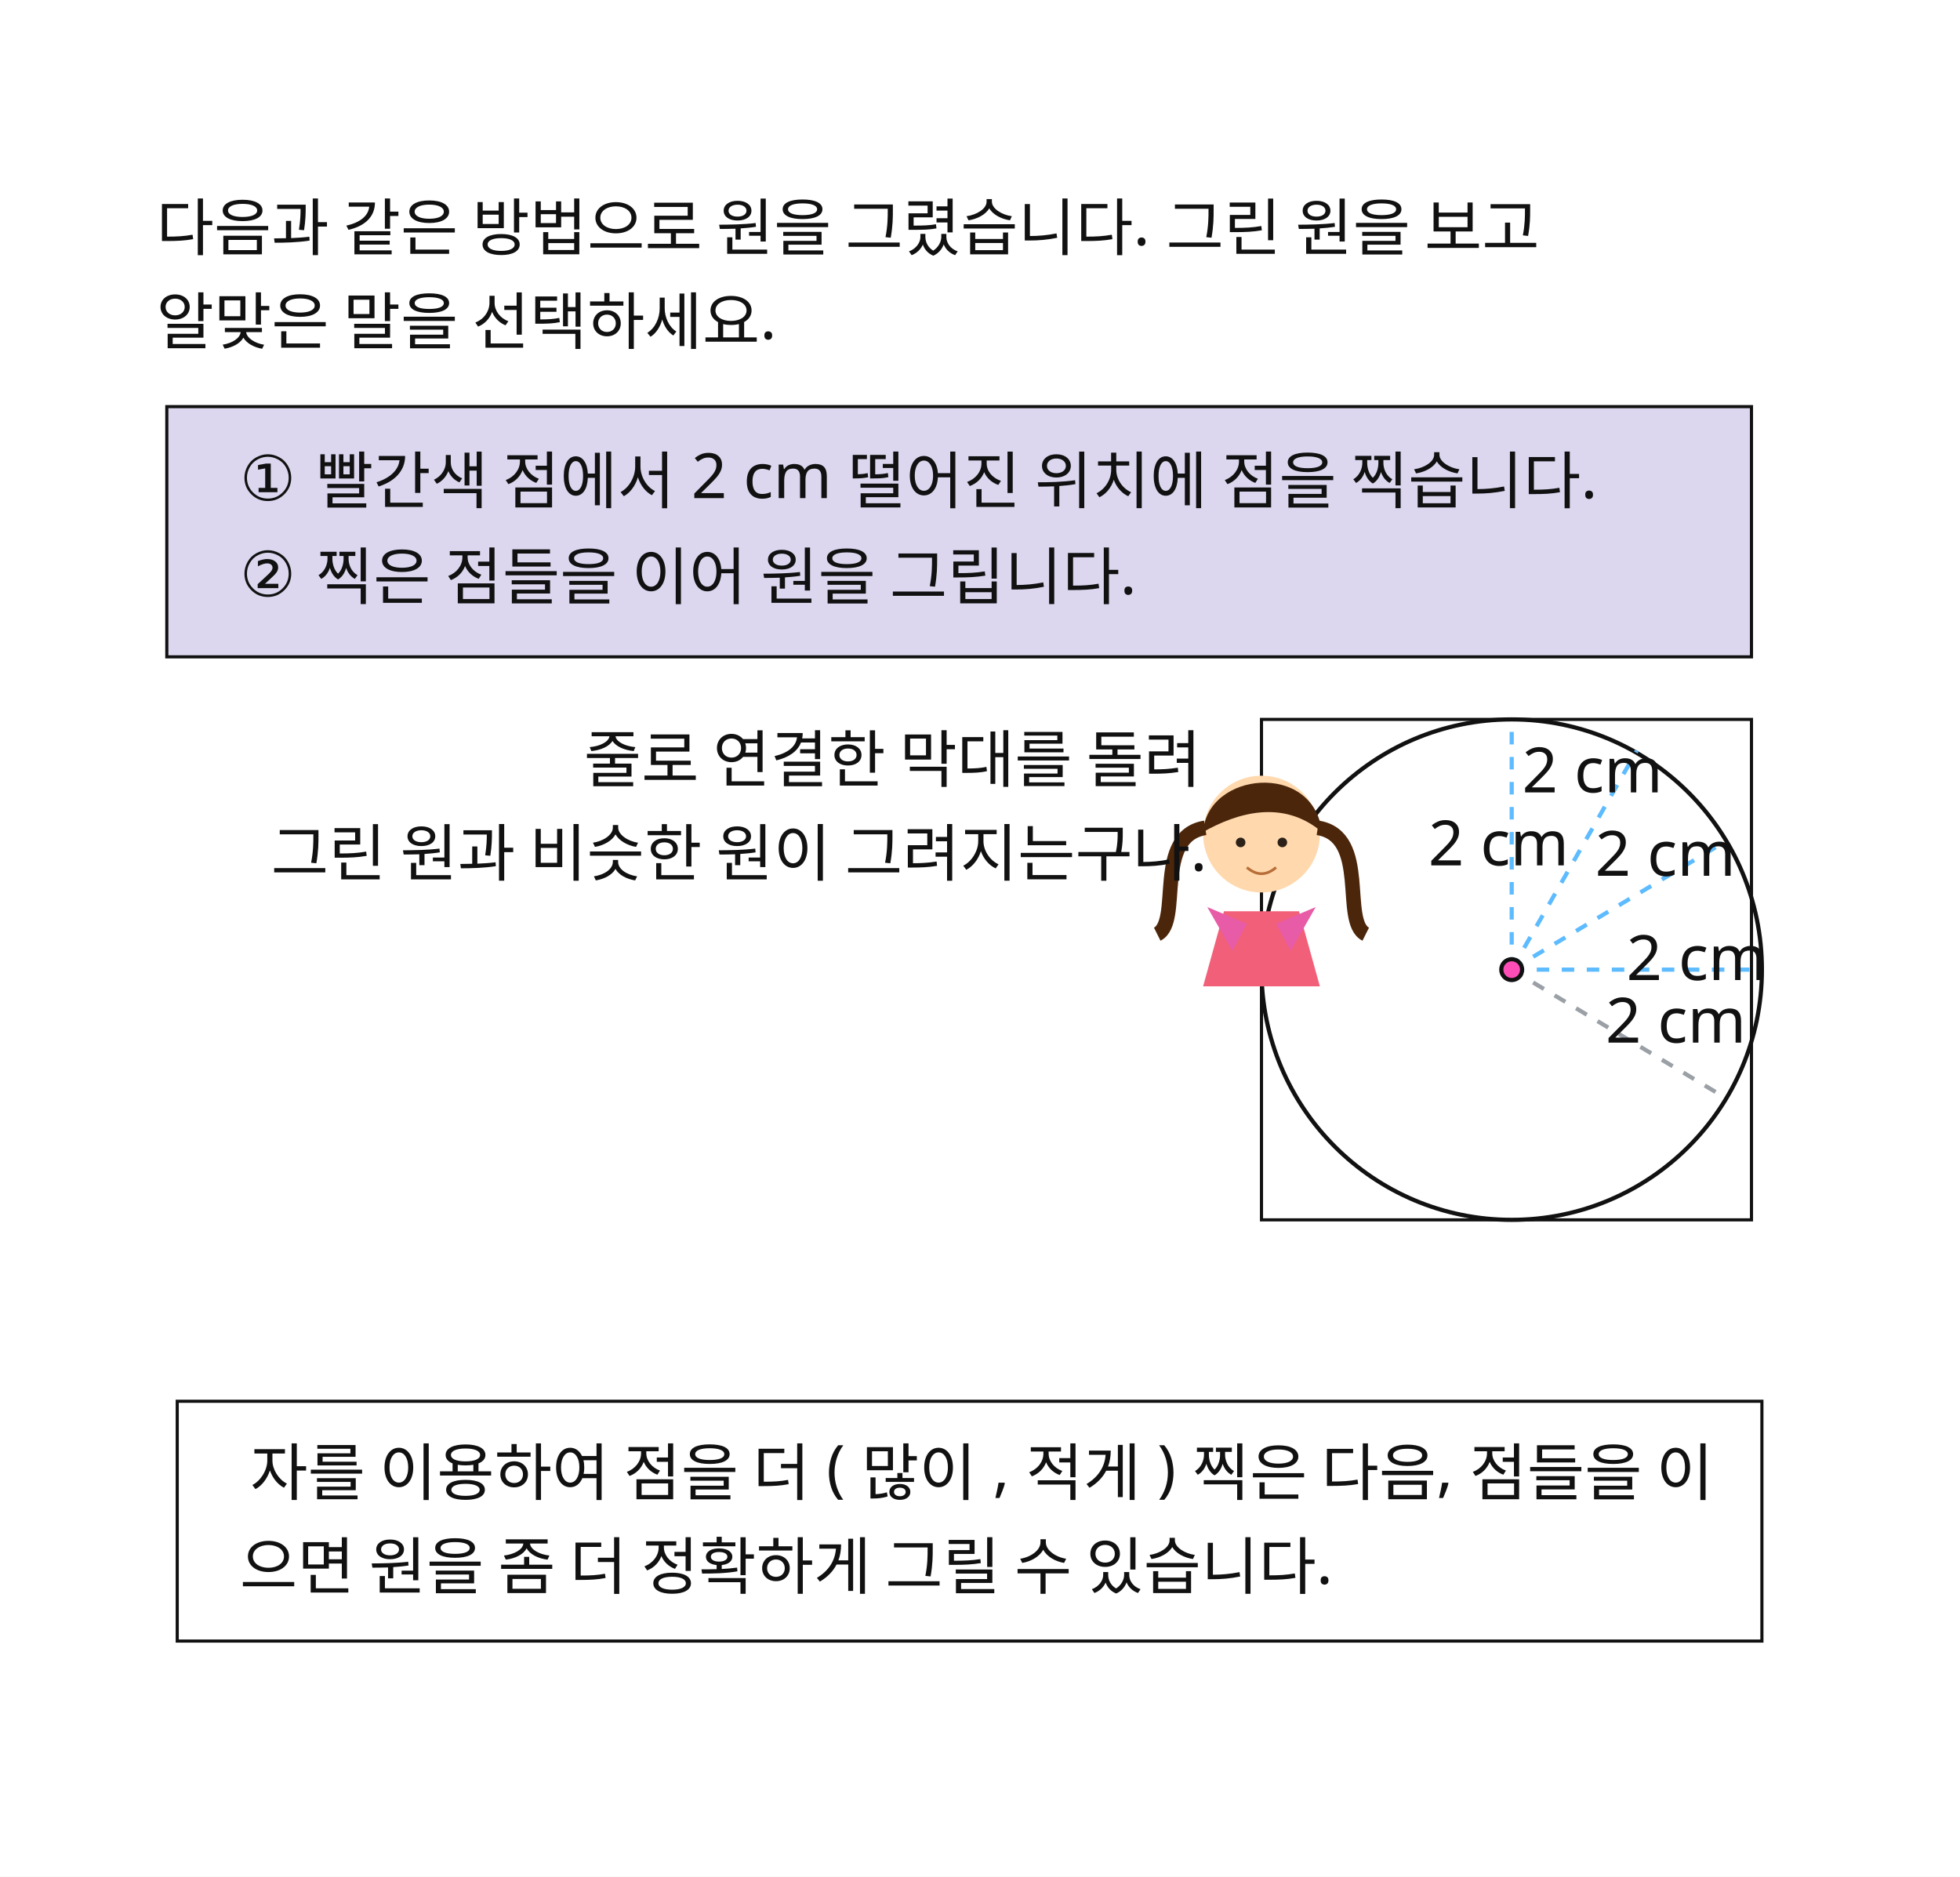
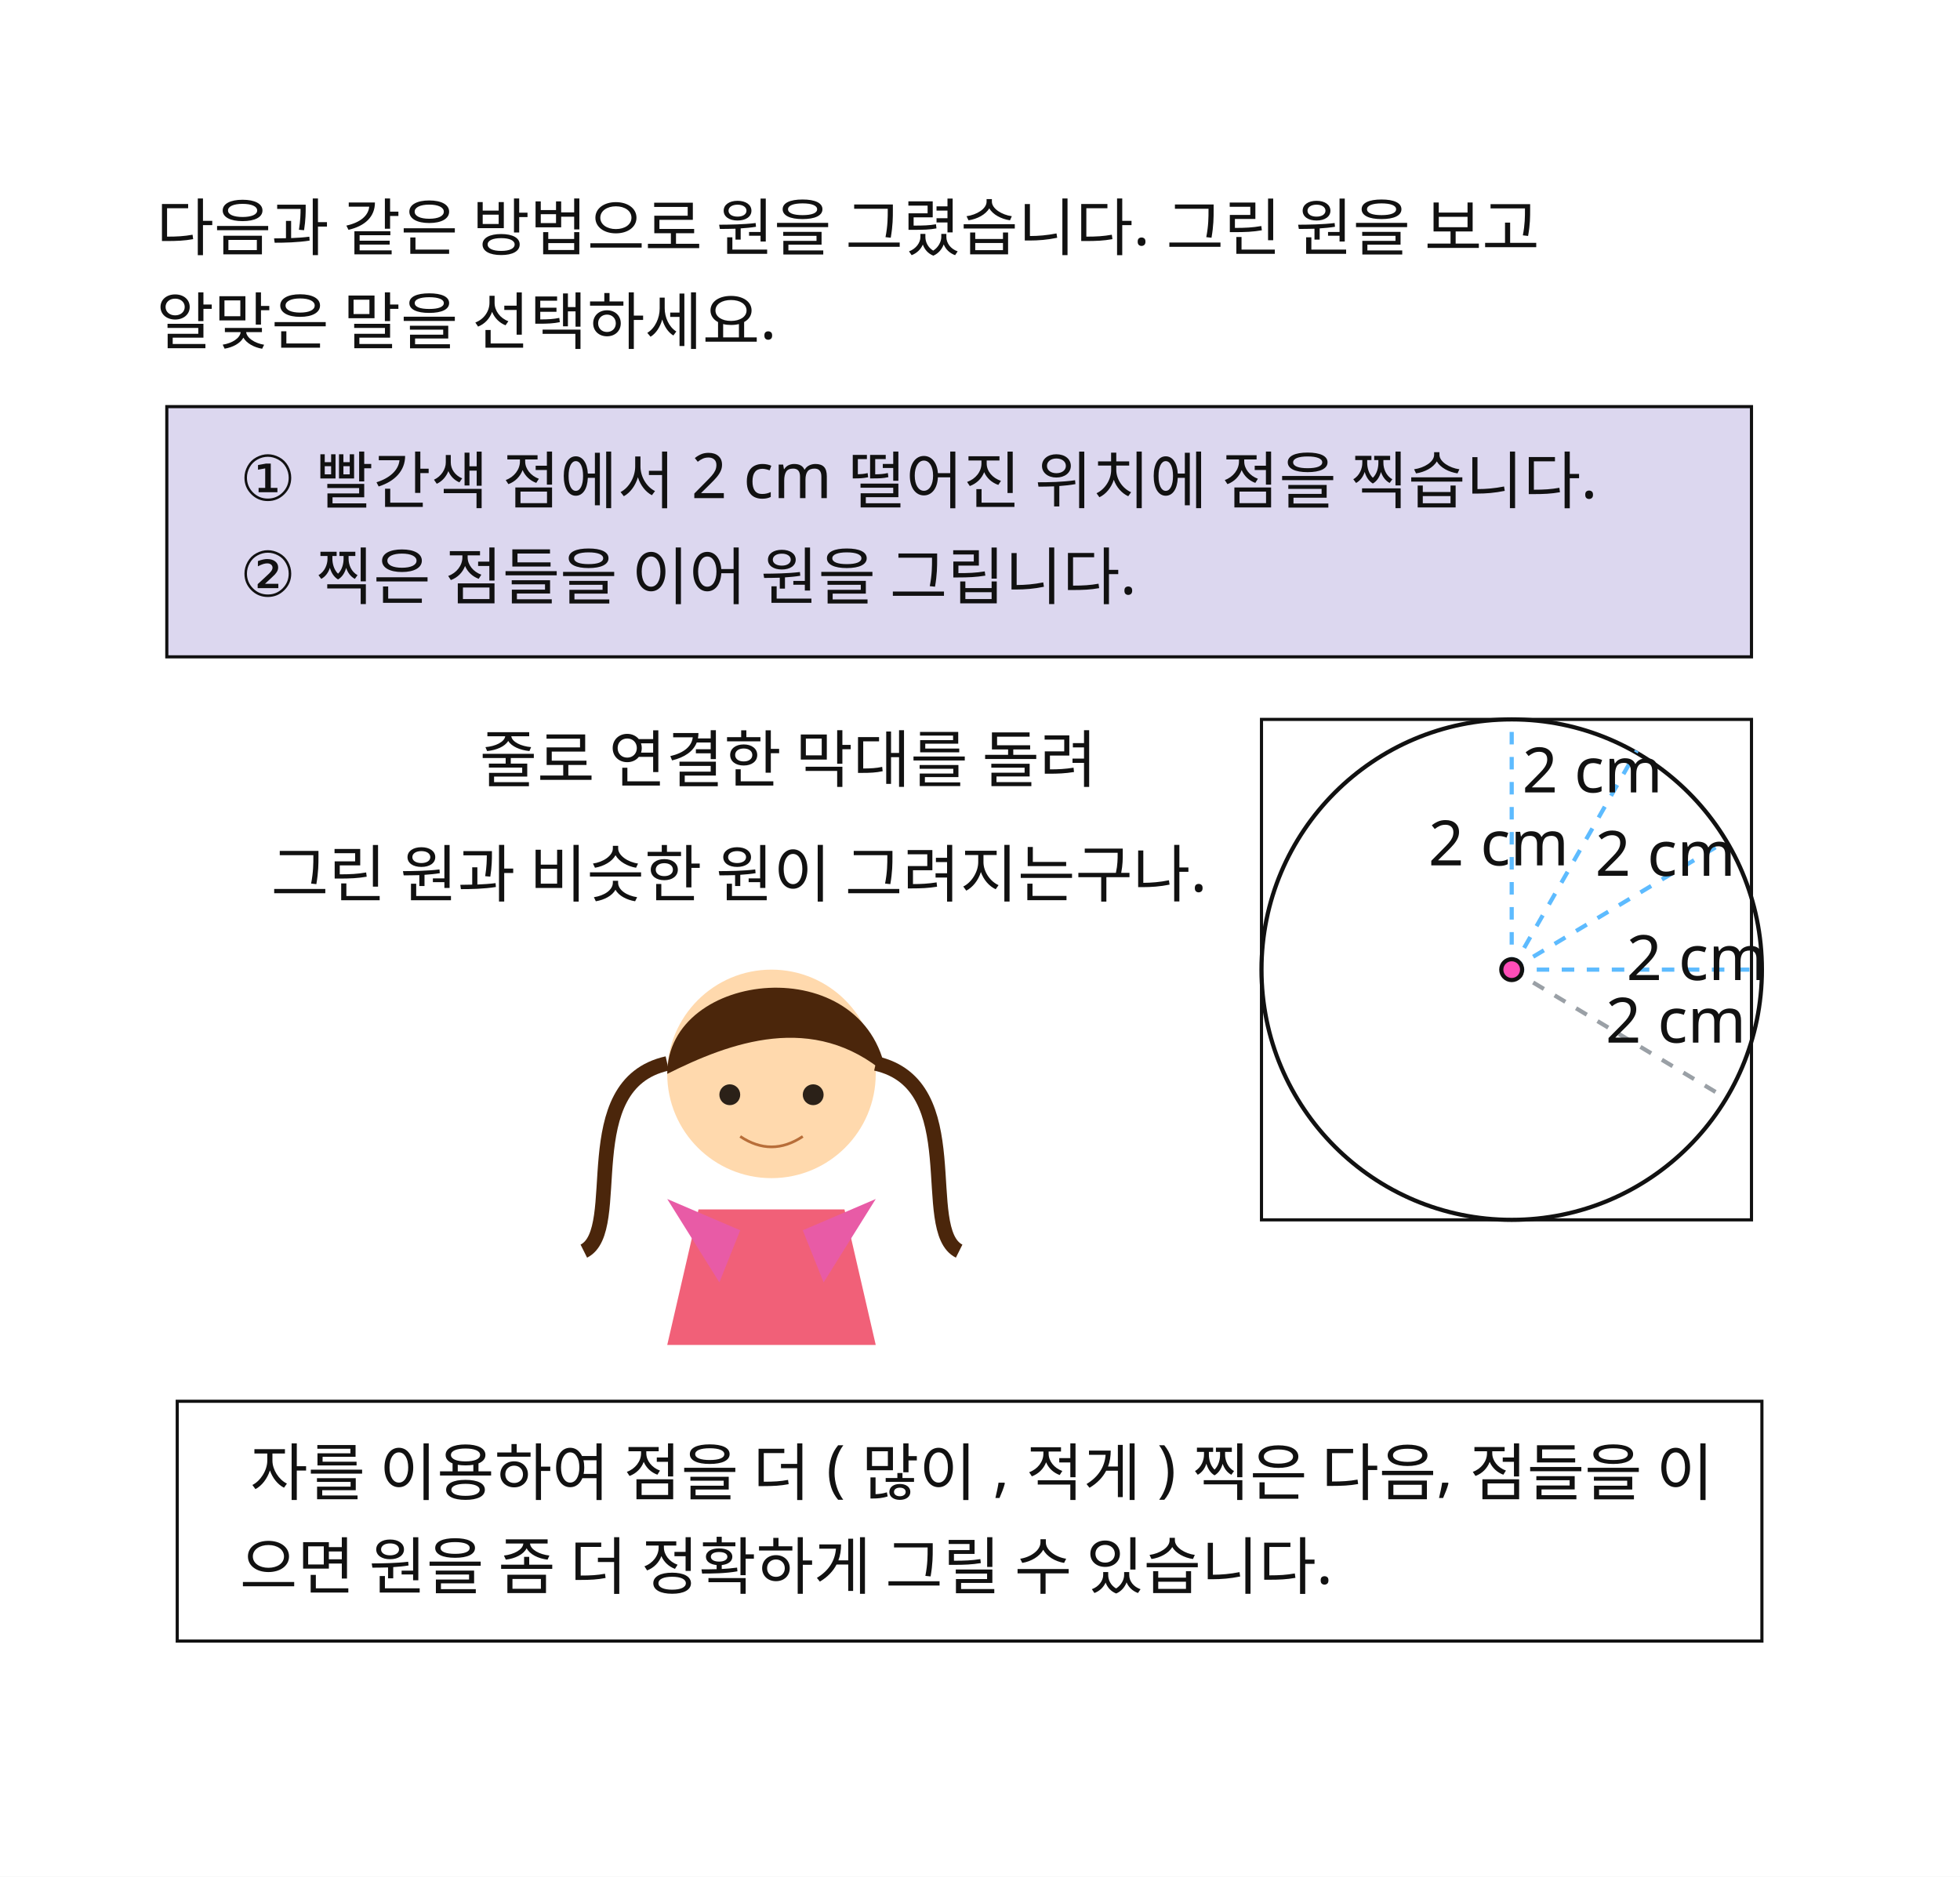
<svg xmlns="http://www.w3.org/2000/svg" width="940" height="900" viewBox="0 0 940 900">
  <rect x="0" y="0" width="940" height="900" fill="#FFFFFF" />
  <rect id="slot.box1.rect" x="80" y="195" width="760" height="120" fill="#dcd7ef" stroke="#111111" stroke-width="1.5" />
  <rect id="slot.diagram1.frame.rect" x="605" y="345" width="235" height="240" fill="#ffffff" stroke="#111111" stroke-width="1.5" />
  <circle id="slot.diagram1.circle.circle" cx="725" cy="465" r="120" stroke="#111111" stroke-width="2" fill="none" />
  <rect id="slot.box3.rect" x="85" y="672" width="760" height="115" fill="#ffffff" stroke="#111111" stroke-width="1.5" />
-   <polygon id="slot.girl.person.body.polygon" points="577,473 633,473 623,437 587,437" stroke="none" stroke-width="2" fill="#F16078" />
-   <circle id="slot.girl.person.head.circle" cx="605" cy="400" r="28" stroke="none" stroke-width="2" fill="#ffd9ad" />
-   <path id="slot.girl.person.hair.cap.path" d="M 577.0 399.0 C 579.0 370.0, 630.0 365.0, 634.0 399.0 C 615.0 383.0, 593.0 390.0, 577.0 399.0 Z" stroke="none" stroke-width="2" fill="#4B260B" />
-   <path id="slot.girl.person.smile.path" d="M 598.0 416.0 Q 605.0 422.0 612.0 416.0" stroke="#b86e39" stroke-width="1.3" fill="none" />
-   <path id="slot.girl.person.tail.left.path" d="M 578.0 397.0 C 553.0 401.0, 567.0 442.0, 555.0 448.0" stroke="#4B260B" stroke-width="7" fill="none" />
-   <path id="slot.girl.person.tail.right.path" d="M 632.0 397.0 C 657.0 401.0, 643.0 442.0, 655.0 448.0" stroke="#4B260B" stroke-width="7" fill="none" />
-   <polygon id="slot.girl.person.bow.left.polygon" points="598,443 579,435 591,456" stroke="none" stroke-width="2" fill="#E85BA6" />
-   <polygon id="slot.girl.person.bow.right.polygon" points="612,443 631,435 619,456" stroke="none" stroke-width="2" fill="#E85BA6" />
+   <polygon id="slot.girl.person.body.polygon" points="320,645 420,645 405,580 335,580" stroke="none" stroke-width="2" fill="#F16078" />
+   <circle id="slot.girl.person.head.circle" cx="370" cy="515" r="50" stroke="none" stroke-width="2" fill="#ffd9ad" />
+   <path id="slot.girl.person.hair.cap.path" d="M 320 515 C 320 465 415 455 425 515 C 390 485 350 500 320 515 Z" stroke="none" stroke-width="2" fill="#4B260B" />
+   <path id="slot.girl.person.smile.path" d="M 355 545 Q 370 555 385 545" stroke="#b86e39" stroke-width="1.3" fill="none" />
+   <path id="slot.girl.person.tail.left.path" d="M 320 510 C 275 520 300 590 280 600" stroke="#4B260B" stroke-width="7" fill="none" />
+   <path id="slot.girl.person.tail.right.path" d="M 420 510 C 465 520 440 590 460 600" stroke="#4B260B" stroke-width="7" fill="none" />
+   <polygon id="slot.girl.person.bow.left.polygon" points="355,590 320,575 345,615" stroke="none" stroke-width="2" fill="#E85BA6" />
+   <polygon id="slot.girl.person.bow.right.polygon" points="385,590 420,575 395,615" stroke="none" stroke-width="2" fill="#E85BA6" />
  <line id="slot.diagram1.ray1.line" x1="725" y1="465" x2="725" y2="345" stroke="#5dbbff" stroke-width="2" stroke-dasharray="6 6" />
  <line id="slot.diagram1.ray2.line" x1="725" y1="465" x2="785" y2="360" stroke="#5dbbff" stroke-width="2" stroke-dasharray="6 6" />
  <line id="slot.diagram1.ray3.line" x1="725" y1="465" x2="825" y2="405" stroke="#5dbbff" stroke-width="2" stroke-dasharray="6 6" />
  <line id="slot.diagram1.ray4.line" x1="725" y1="465" x2="840" y2="465" stroke="#5dbbff" stroke-width="2" stroke-dasharray="6 6" />
  <line id="slot.diagram1.ray5.line" x1="725" y1="465" x2="825" y2="525" stroke="#9aa0a6" stroke-width="2" stroke-dasharray="6 6" />
  <circle id="slot.diagram1.center.circle" cx="725" cy="465" r="5" stroke="#111111" stroke-width="2" fill="#ff4db8" />
-   <circle id="slot.girl.person.eye.left.circle" cx="595" cy="404" r="2.3" stroke="none" stroke-width="2" fill="#2b2118" />
-   <circle id="slot.girl.person.eye.right.circle" cx="615" cy="404" r="2.3" stroke="none" stroke-width="2" fill="#2b2118" />
+   <circle id="slot.girl.person.eye.left.circle" cx="350" cy="525" r="5" stroke="none" stroke-width="2" fill="#2b2118" />
+   <circle id="slot.girl.person.eye.right.circle" cx="390" cy="525" r="5" stroke="none" stroke-width="2" fill="#2b2118" />
  <text id="slot.q1.text" x="75" y="120" fill="#111111" font-family="Noto Sans KR, sans-serif" font-size="30">    다음과 같은 방법으로 원을 그렸습니다. 그린 원을 보고 </text>
  <text id="slot.q2.text" x="75" y="165" fill="#111111" font-family="Noto Sans KR, sans-serif" font-size="30">알맞은 말을 선택하세요.</text>
  <text id="slot.box2.text" x="115" y="240" fill="#111111" font-family="Noto Sans KR, sans-serif" font-size="30">① 빨간색 점에서 2 cm 떨어진 위치에 점을 찍습니다.</text>
  <text id="slot.box2_2.text" x="115" y="286" fill="#111111" font-family="Noto Sans KR, sans-serif" font-size="30">② 찍은 점들을 이어 원을 그립니다.</text>
  <text id="slot.diagram1.label1.text" x="730" y="380" fill="#111111" font-family="Noto Sans KR, sans-serif" font-size="30">2 cm</text>
  <text id="slot.diagram1.label2.text" x="685" y="415" fill="#111111" font-family="Noto Sans KR, sans-serif" font-size="30">2 cm</text>
  <text id="slot.diagram1.label3.text" x="765" y="420" fill="#111111" font-family="Noto Sans KR, sans-serif" font-size="30">2 cm</text>
  <text id="slot.diagram1.label4.text" x="780" y="470" fill="#111111" font-family="Noto Sans KR, sans-serif" font-size="30">2 cm</text>
  <text id="slot.diagram1.label5.text" x="770" y="500" fill="#111111" font-family="Noto Sans KR, sans-serif" font-size="30">2 cm</text>
-   <text id="slot.bubble1.text" x="280" y="375" fill="#111111" font-family="Noto Sans KR, sans-serif" font-size="30">        줄로 연결한 막대를 돌려</text>
+   <text id="slot.bubble1.text" x="230" y="375" fill="#111111" font-family="Noto Sans KR, sans-serif" font-size="30">        줄로 연결한 막대를 돌려</text>
  <text id="slot.choice1.text" x="120" y="717" fill="#111111" font-family="Noto Sans KR, sans-serif" font-size="30">자를 이용하여 점을 더 ( 많이 , 적게 ) 찍은 다음, 점들을 이</text>
  <text id="slot.choice2.text" x="115" y="762" fill="#111111" font-family="Noto Sans KR, sans-serif" font-size="30">으면 원을 좀 더 정확하게 그릴 수 있습니다.</text>
-   <text id="slot.bubble1.copy3.text" x="130" y="420" fill="#111111" font-family="Noto Sans KR, sans-serif" font-size="30">그린 원과 비슷한 원이 그려지는구나.  </text>
+   <text id="slot.bubble1.copy3.text" x="130" y="430" fill="#111111" font-family="Noto Sans KR, sans-serif" font-size="30">그린 원과 비슷한 원이 그려지는구나.  </text>
</svg>
